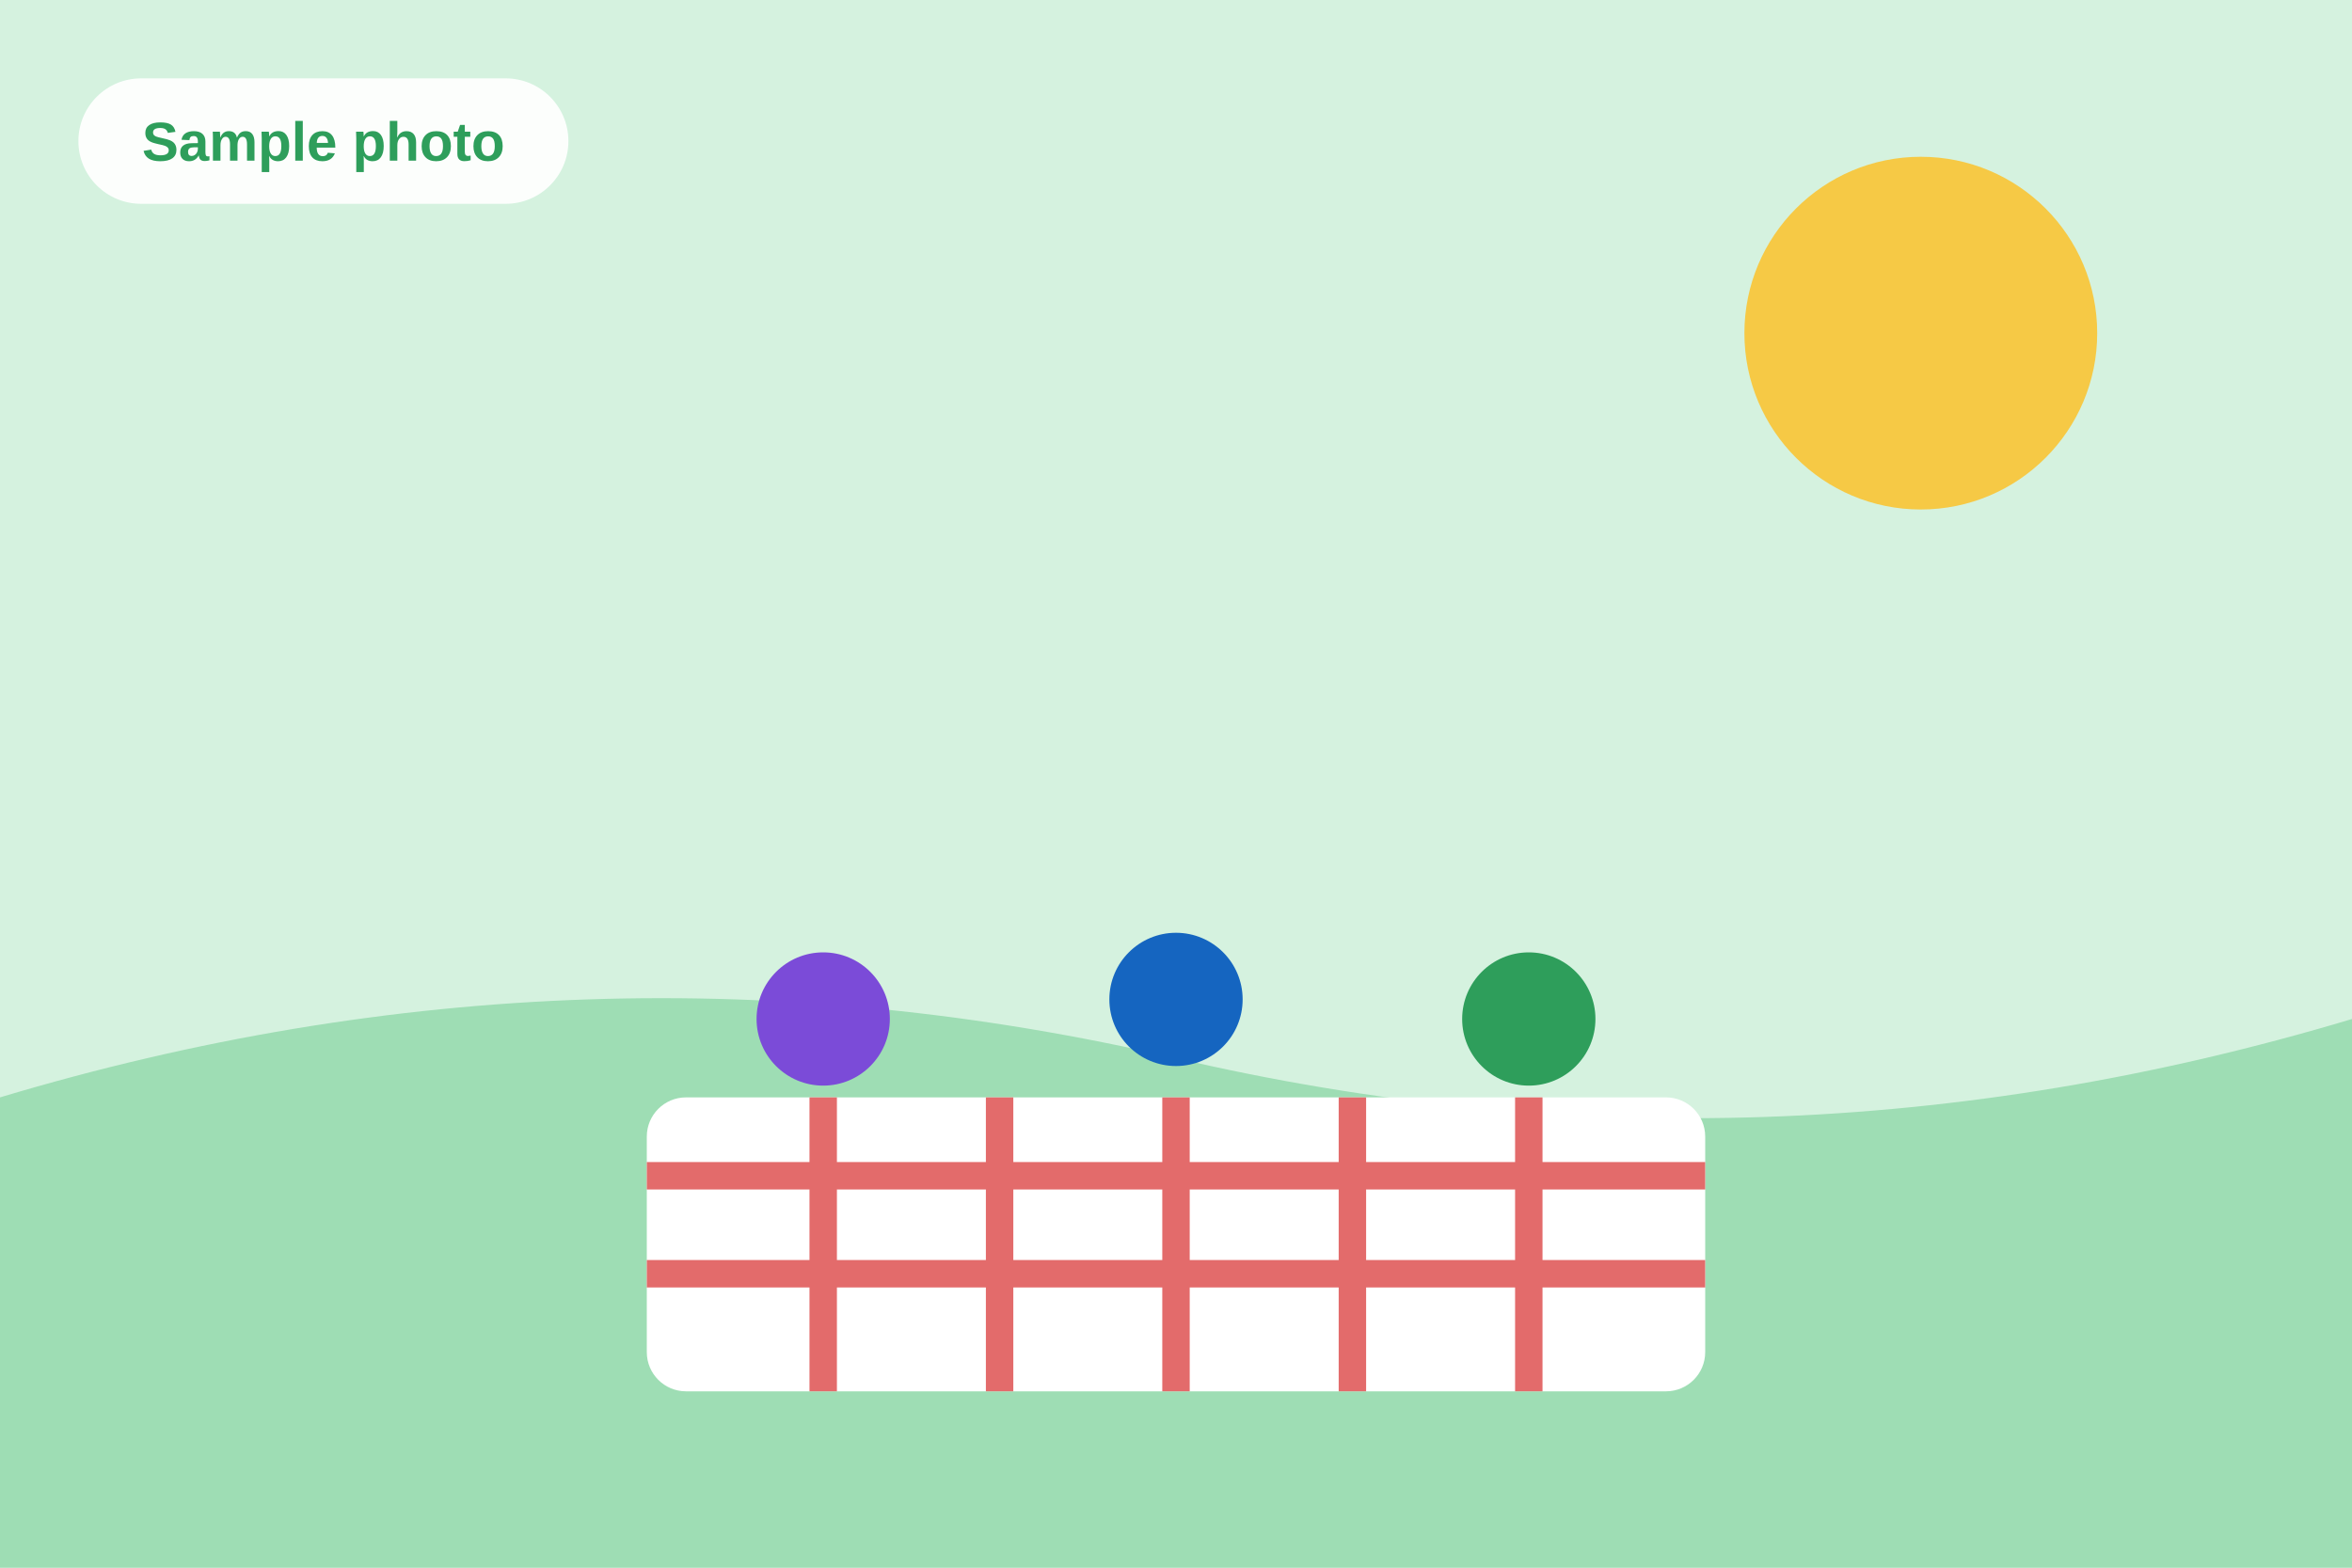
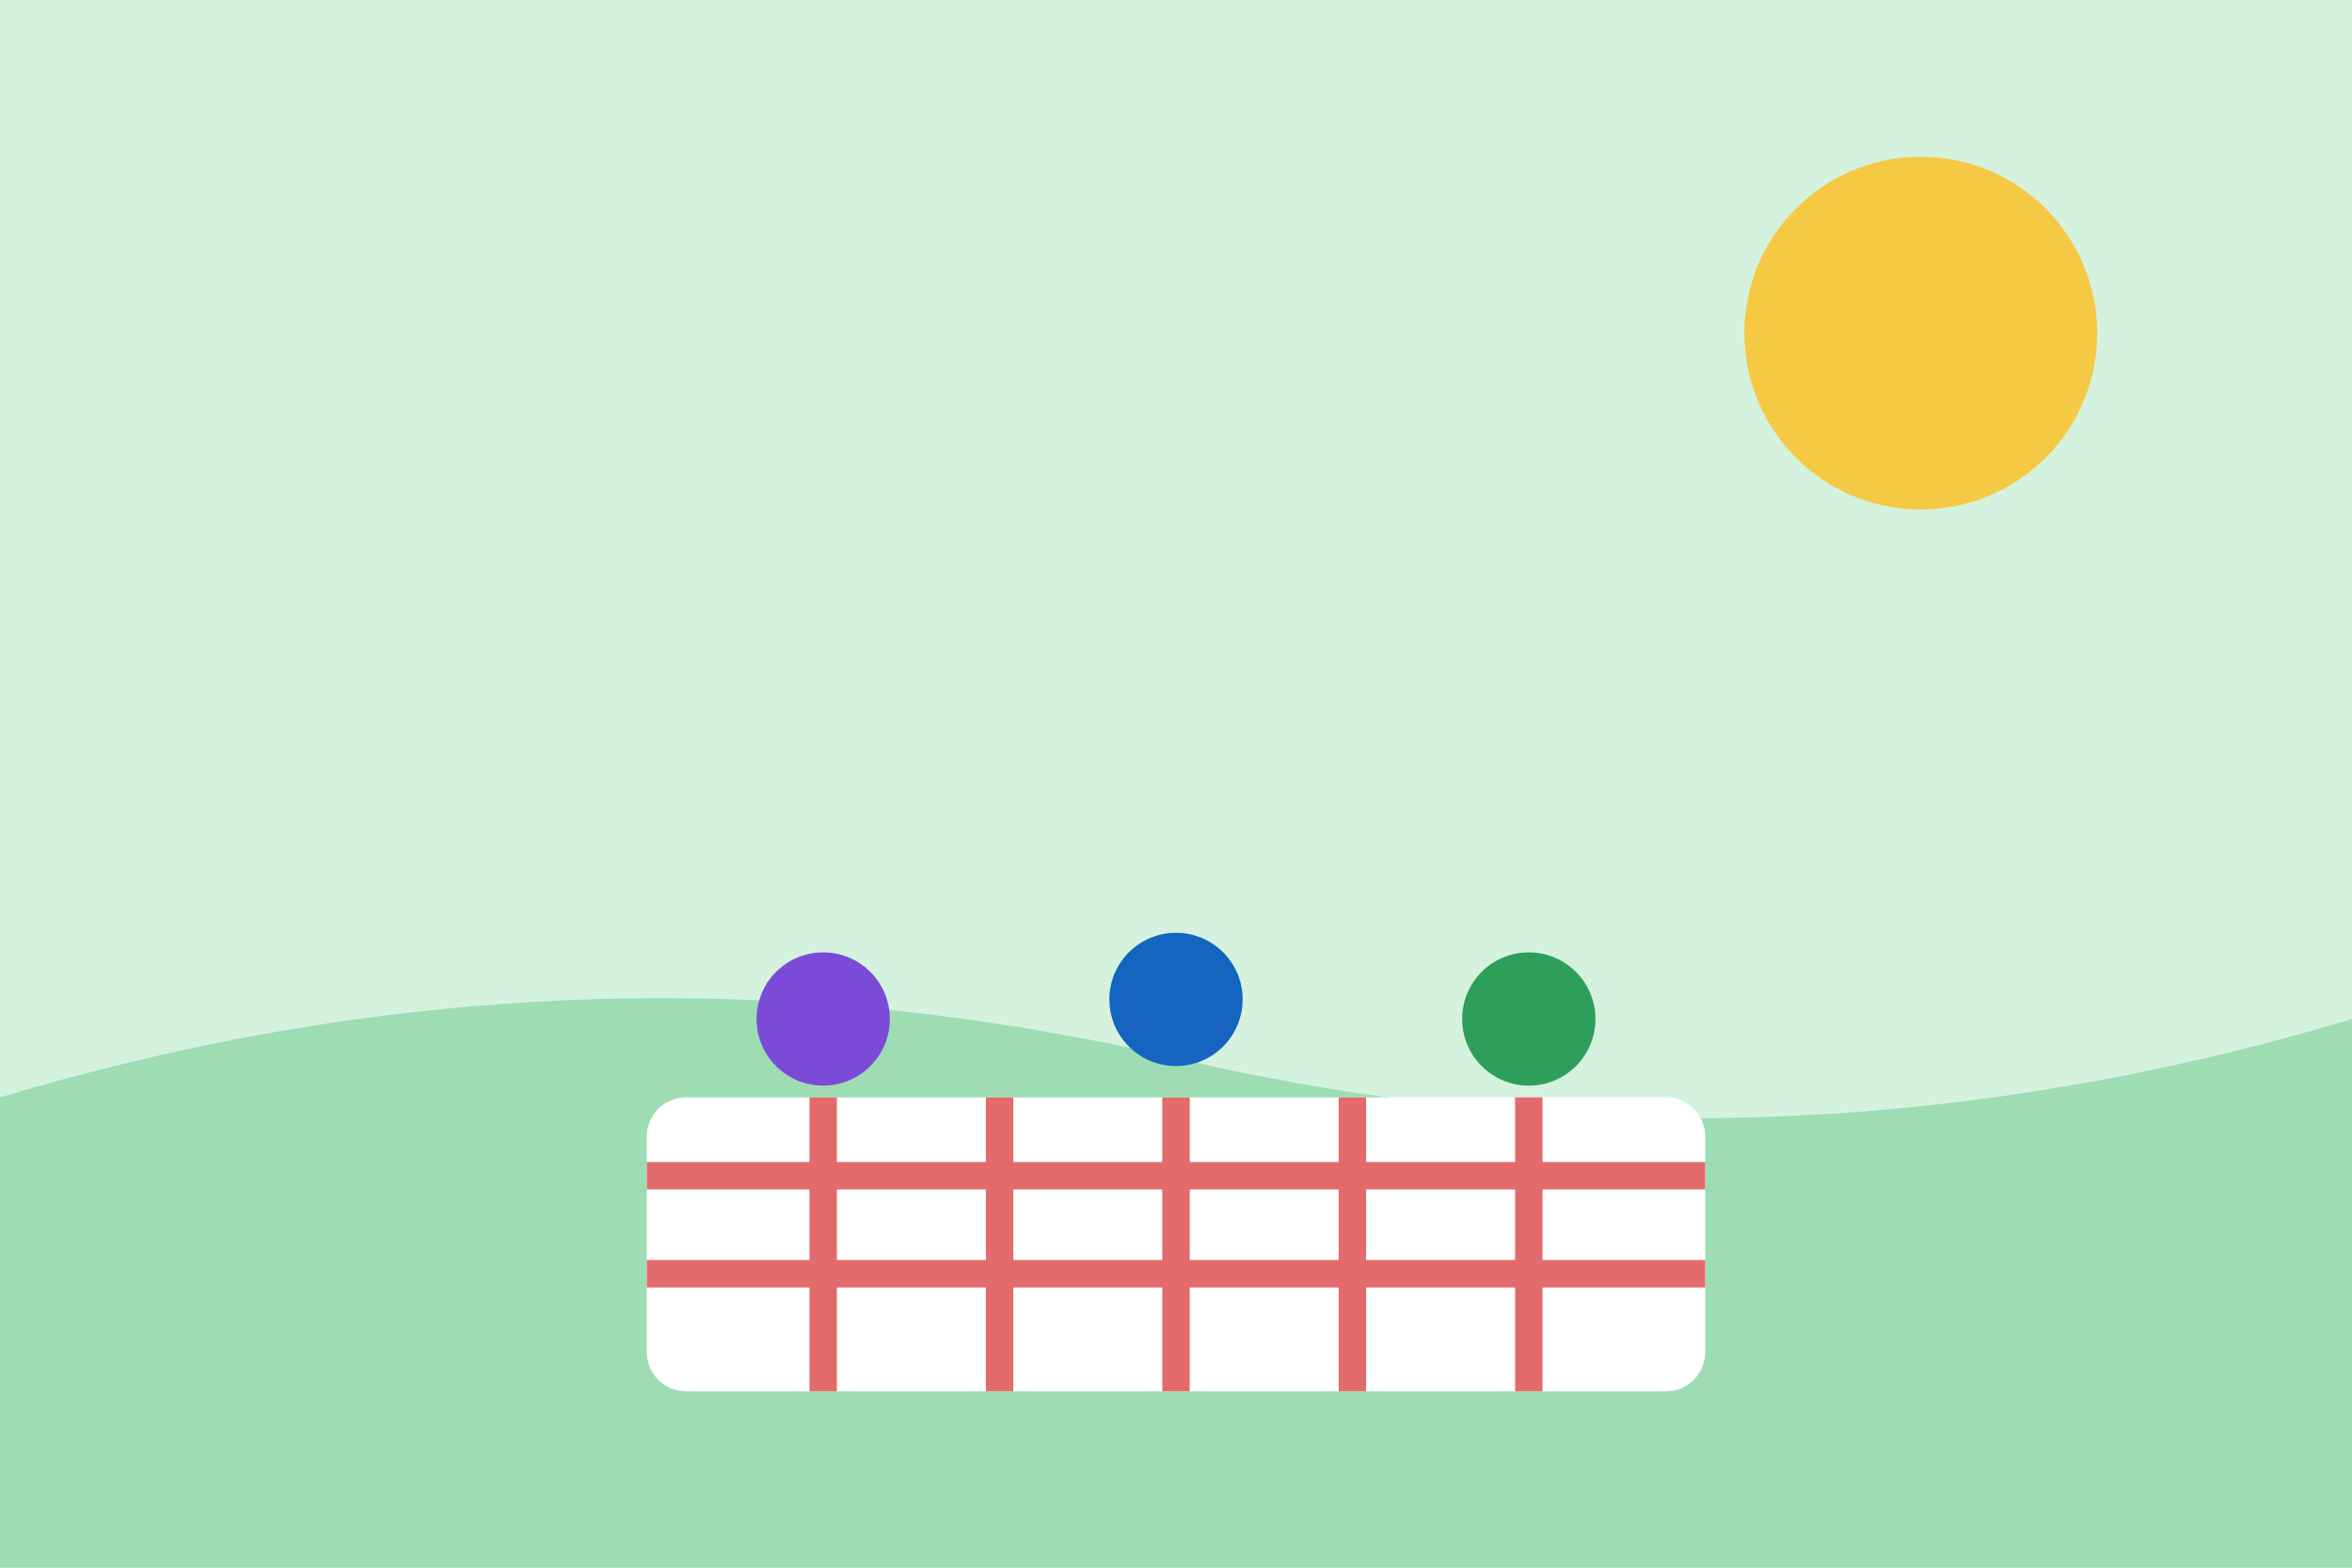
<svg xmlns="http://www.w3.org/2000/svg" viewBox="0 0 1200 800" width="1200" height="800">
  <rect width="1200" height="800" fill="#D5F2DF" />
  <circle cx="980" cy="170" r="90" fill="#F6C945" />
  <path d="M0 560 Q300 470 600 540 T1200 520 V800 H0Z" fill="#9EDDB4" />
  <rect x="330" y="560" width="540" height="150" rx="20" fill="#fff" />
  <path d="M330 600h540M330 650h540M420 560v150M510 560v150M600 560v150M690 560v150M780 560v150" stroke="#E36B6B" stroke-width="14" />
  <circle cx="420" cy="520" r="34" fill="#7B4BD8" />
  <circle cx="600" cy="510" r="34" fill="#1565C0" />
  <circle cx="780" cy="520" r="34" fill="#2E9E5B" />
-   <rect x="40" y="40" width="250" height="64" rx="32" fill="#ffffff" opacity="0.92" />
-   <text x="165" y="82" text-anchor="middle" font-family="Arial, sans-serif" font-size="28" font-weight="700" fill="#2E9E5B">Sample photo</text>
</svg>
